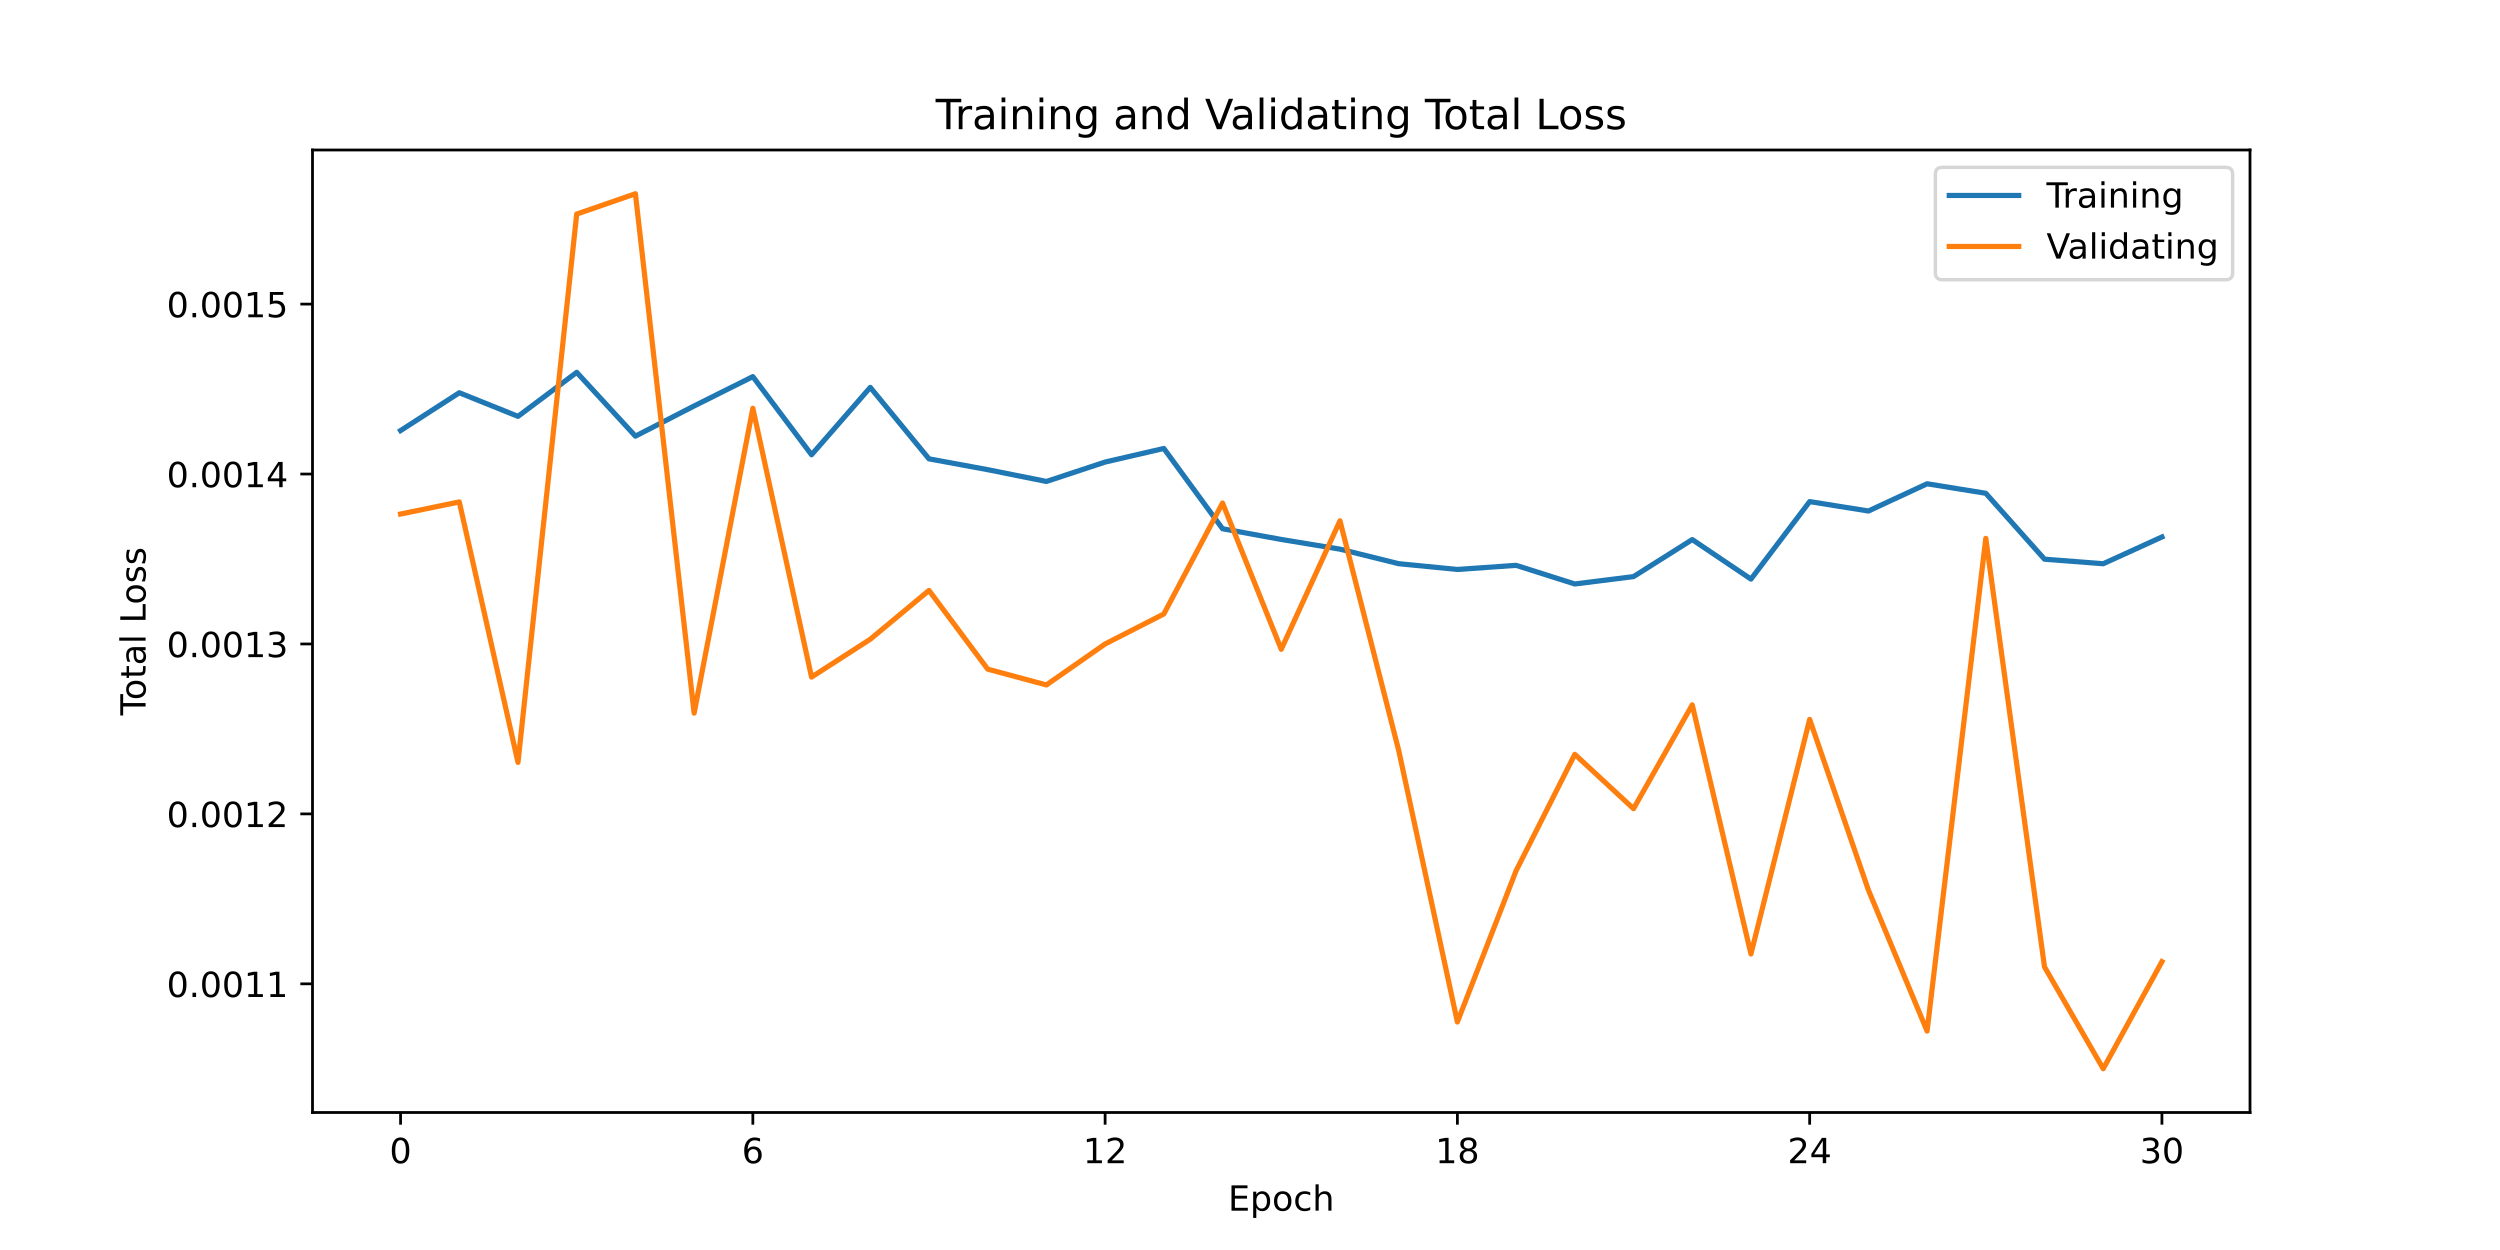
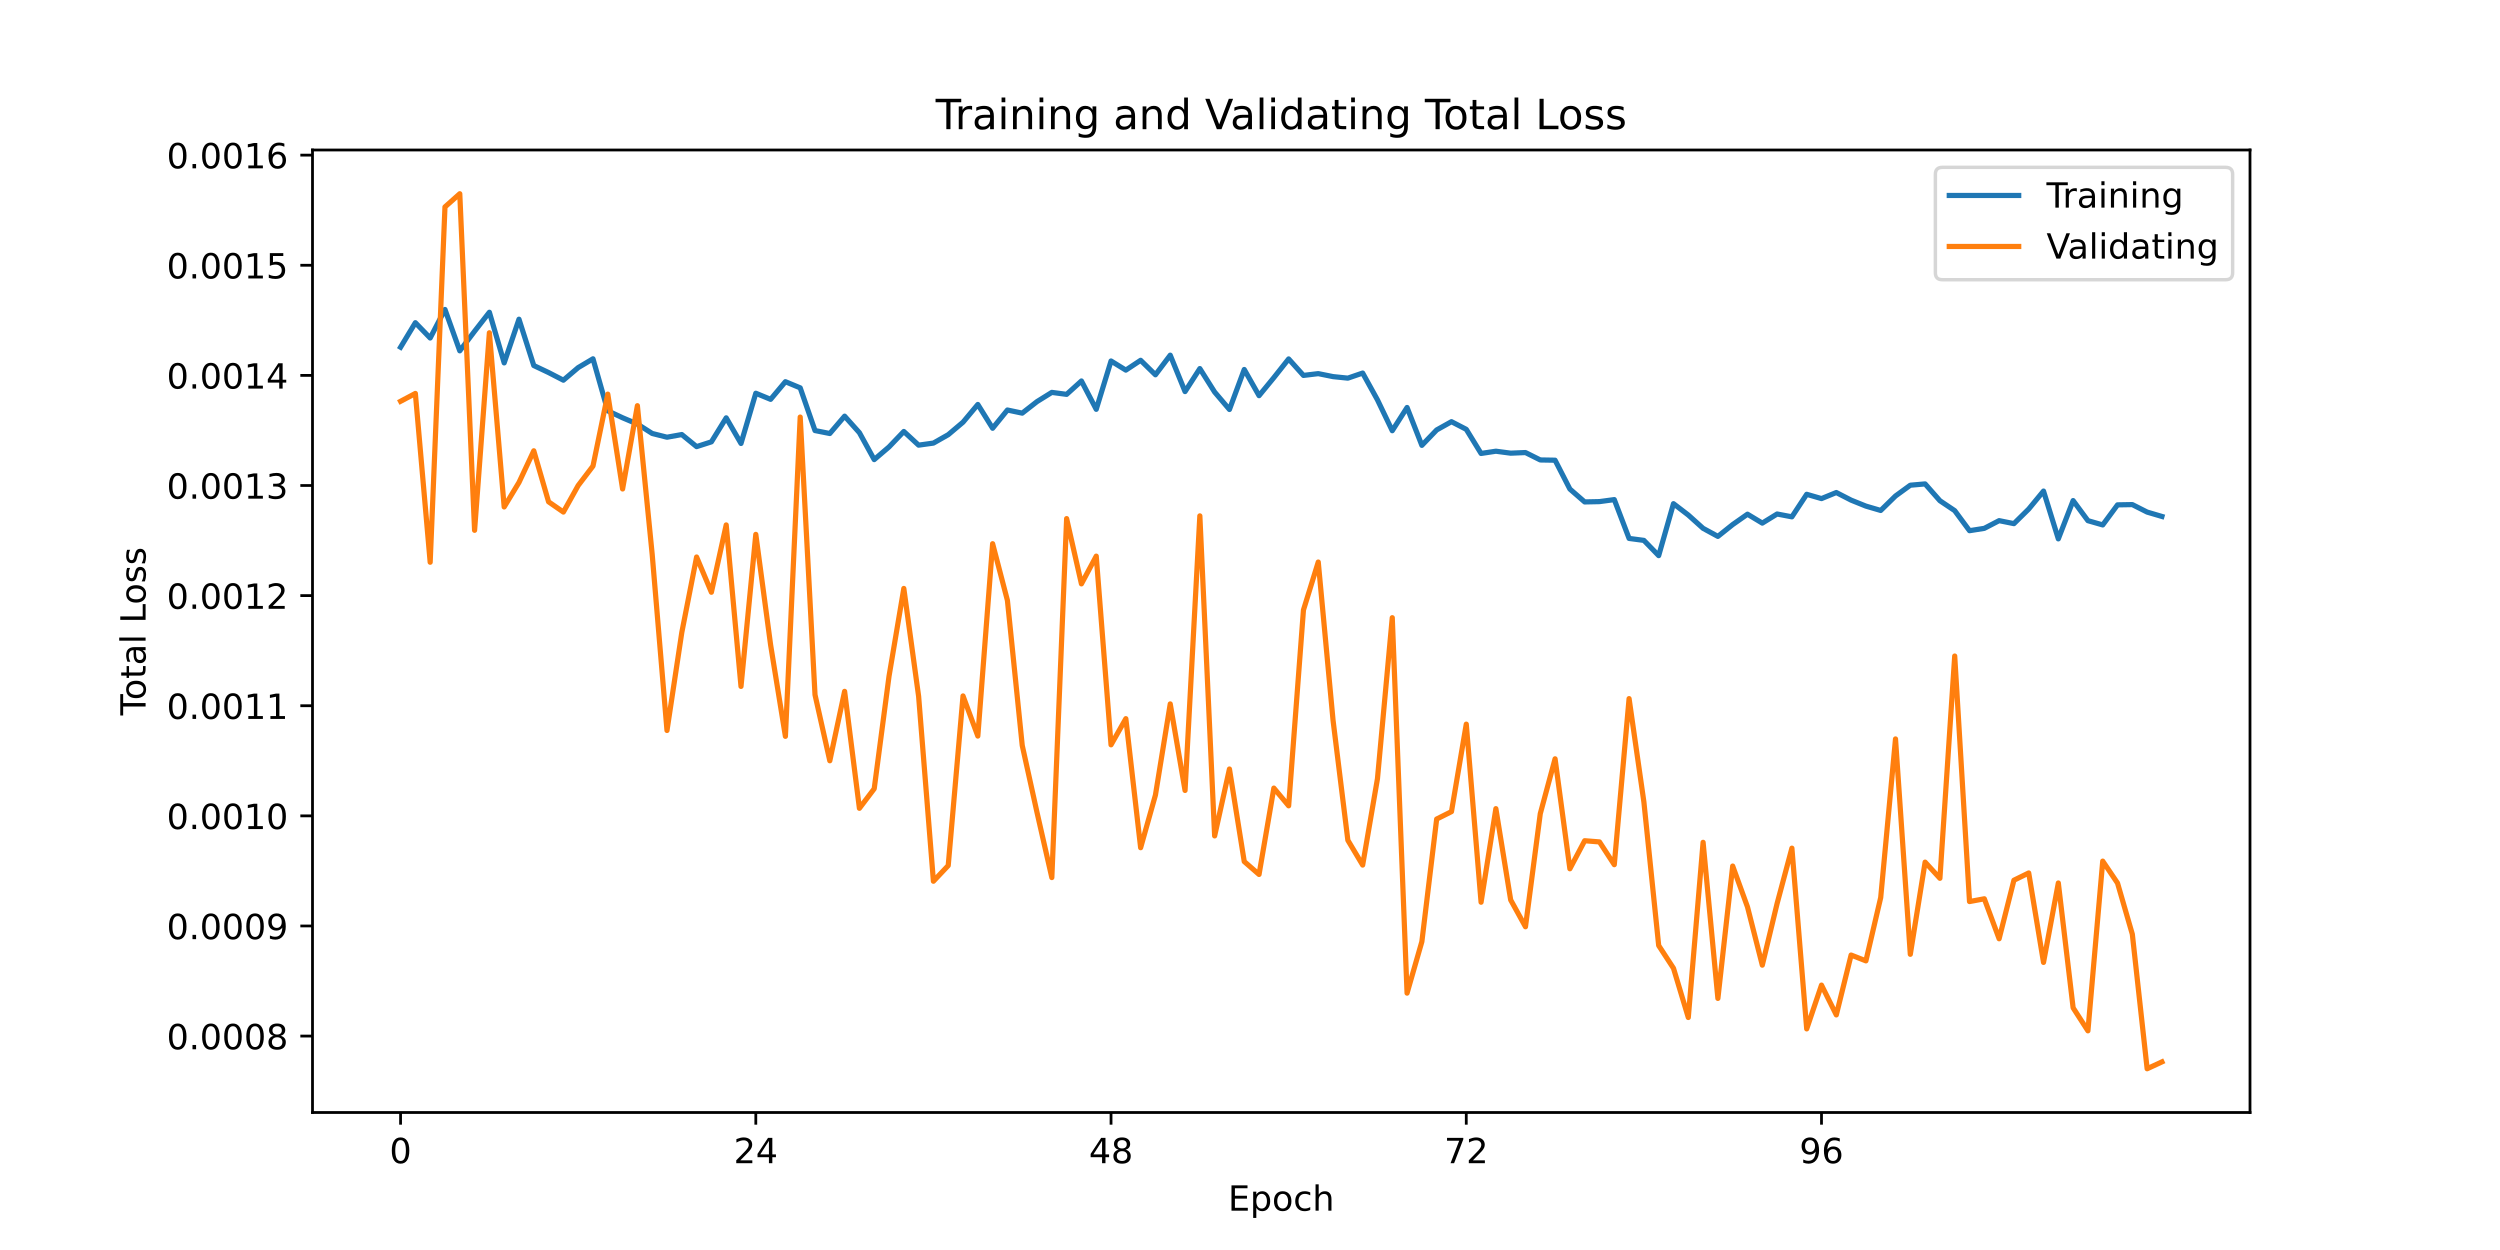
<svg xmlns="http://www.w3.org/2000/svg" xmlns:xlink="http://www.w3.org/1999/xlink" width="720pt" height="360pt" viewBox="0 0 720 360" version="1.1">
  <defs>
    <style type="text/css">*{stroke-linejoin: round; stroke-linecap: butt}</style>
  </defs>
  <g id="figure_1">
    <g id="patch_1">
      <path d="M 0 360  L 720 360  L 720 0  L 0 0  z " style="fill: #ffffff" />
    </g>
    <g id="axes_1">
      <g id="patch_2">
        <path d="M 90 320.4  L 648 320.4  L 648 43.2  L 90 43.2  z " style="fill: #ffffff" />
      </g>
      <g id="matplotlib.axis_1">
        <g id="xtick_1">
          <g id="line2d_1">
            <defs>
-               <path id="m35ed48cfdd" d="M 0 0  L 0 3.5  " style="stroke: #000000; stroke-width: 0.8" />
+               <path id="m98c2dbb815" d="M 0 0  L 0 3.5  " style="stroke: #000000; stroke-width: 0.8" />
            </defs>
            <g>
-               <use xlink:href="#m35ed48cfdd" x="115.364" y="320.4" style="stroke: #000000; stroke-width: 0.8" />
+               <use xlink:href="#m98c2dbb815" x="115.364" y="320.4" style="stroke: #000000; stroke-width: 0.8" />
            </g>
          </g>
          <g id="text_1">
            <g transform="translate(112.1824 334.9984) scale(0.1 -0.1)">
              <defs>
                <path id="DejaVuSans-30" d="M 2034 4250  Q 1547 4250 1301 3770  Q 1056 3291 1056 2328  Q 1056 1369 1301 889  Q 1547 409 2034 409  Q 2525 409 2770 889  Q 3016 1369 3016 2328  Q 3016 3291 2770 3770  Q 2525 4250 2034 4250  z M 2034 4750  Q 2819 4750 3233 4129  Q 3647 3509 3647 2328  Q 3647 1150 3233 529  Q 2819 -91 2034 -91  Q 1250 -91 836 529  Q 422 1150 422 2328  Q 422 3509 836 4129  Q 1250 4750 2034 4750  z " transform="scale(0.015625)" />
              </defs>
              <use xlink:href="#DejaVuSans-30" />
            </g>
          </g>
        </g>
        <g id="xtick_2">
          <g id="line2d_2">
            <g>
-               <use xlink:href="#m35ed48cfdd" x="216.818" y="320.4" style="stroke: #000000; stroke-width: 0.8" />
+               <use xlink:href="#m98c2dbb815" x="217.671" y="320.4" style="stroke: #000000; stroke-width: 0.8" />
            </g>
          </g>
          <g id="text_2">
-             <g transform="translate(213.6369 334.9984) scale(0.1 -0.1)">
-               <defs>
-                 <path id="DejaVuSans-36" d="M 2113 2584  Q 1688 2584 1439 2293  Q 1191 2003 1191 1497  Q 1191 994 1439 701  Q 1688 409 2113 409  Q 2538 409 2786 701  Q 3034 994 3034 1497  Q 3034 2003 2786 2293  Q 2538 2584 2113 2584  z M 3366 4563  L 3366 3988  Q 3128 4100 2886 4159  Q 2644 4219 2406 4219  Q 1781 4219 1451 3797  Q 1122 3375 1075 2522  Q 1259 2794 1537 2939  Q 1816 3084 2150 3084  Q 2853 3084 3261 2657  Q 3669 2231 3669 1497  Q 3669 778 3244 343  Q 2819 -91 2113 -91  Q 1303 -91 875 529  Q 447 1150 447 2328  Q 447 3434 972 4092  Q 1497 4750 2381 4750  Q 2619 4750 2861 4703  Q 3103 4656 3366 4563  z " transform="scale(0.015625)" />
-               </defs>
-               <use xlink:href="#DejaVuSans-36" />
+             <g transform="translate(211.3082 334.9984) scale(0.1 -0.1)">
+               <defs>
+                 <path id="DejaVuSans-32" d="M 1228 531  L 3431 531  L 3431 0  L 469 0  L 469 531  Q 828 903 1448 1529  Q 2069 2156 2228 2338  Q 2531 2678 2651 2914  Q 2772 3150 2772 3378  Q 2772 3750 2511 3984  Q 2250 4219 1831 4219  Q 1534 4219 1204 4116  Q 875 4013 500 3803  L 500 4441  Q 881 4594 1212 4672  Q 1544 4750 1819 4750  Q 2544 4750 2975 4387  Q 3406 4025 3406 3419  Q 3406 3131 3298 2873  Q 3191 2616 2906 2266  Q 2828 2175 2409 1742  Q 1991 1309 1228 531  z " transform="scale(0.015625)" />
+                 <path id="DejaVuSans-34" d="M 2419 4116  L 825 1625  L 2419 1625  L 2419 4116  z M 2253 4666  L 3047 4666  L 3047 1625  L 3713 1625  L 3713 1100  L 3047 1100  L 3047 0  L 2419 0  L 2419 1100  L 313 1100  L 313 1709  L 2253 4666  z " transform="scale(0.015625)" />
+               </defs>
+               <use xlink:href="#DejaVuSans-32" />
+               <use xlink:href="#DejaVuSans-34" transform="translate(63.62305 0)" />
            </g>
          </g>
        </g>
        <g id="xtick_3">
          <g id="line2d_3">
            <g>
-               <use xlink:href="#m35ed48cfdd" x="318.273" y="320.4" style="stroke: #000000; stroke-width: 0.8" />
+               <use xlink:href="#m98c2dbb815" x="319.978" y="320.4" style="stroke: #000000; stroke-width: 0.8" />
            </g>
          </g>
          <g id="text_3">
-             <g transform="translate(311.9102 334.9984) scale(0.1 -0.1)">
-               <defs>
-                 <path id="DejaVuSans-31" d="M 794 531  L 1825 531  L 1825 4091  L 703 3866  L 703 4441  L 1819 4666  L 2450 4666  L 2450 531  L 3481 531  L 3481 0  L 794 0  L 794 531  z " transform="scale(0.015625)" />
-                 <path id="DejaVuSans-32" d="M 1228 531  L 3431 531  L 3431 0  L 469 0  L 469 531  Q 828 903 1448 1529  Q 2069 2156 2228 2338  Q 2531 2678 2651 2914  Q 2772 3150 2772 3378  Q 2772 3750 2511 3984  Q 2250 4219 1831 4219  Q 1534 4219 1204 4116  Q 875 4013 500 3803  L 500 4441  Q 881 4594 1212 4672  Q 1544 4750 1819 4750  Q 2544 4750 2975 4387  Q 3406 4025 3406 3419  Q 3406 3131 3298 2873  Q 3191 2616 2906 2266  Q 2828 2175 2409 1742  Q 1991 1309 1228 531  z " transform="scale(0.015625)" />
-               </defs>
-               <use xlink:href="#DejaVuSans-31" />
-               <use xlink:href="#DejaVuSans-32" transform="translate(63.62305 0)" />
+             <g transform="translate(313.6153 334.9984) scale(0.1 -0.1)">
+               <defs>
+                 <path id="DejaVuSans-38" d="M 2034 2216  Q 1584 2216 1326 1975  Q 1069 1734 1069 1313  Q 1069 891 1326 650  Q 1584 409 2034 409  Q 2484 409 2743 651  Q 3003 894 3003 1313  Q 3003 1734 2745 1975  Q 2488 2216 2034 2216  z M 1403 2484  Q 997 2584 770 2862  Q 544 3141 544 3541  Q 544 4100 942 4425  Q 1341 4750 2034 4750  Q 2731 4750 3128 4425  Q 3525 4100 3525 3541  Q 3525 3141 3298 2862  Q 3072 2584 2669 2484  Q 3125 2378 3379 2068  Q 3634 1759 3634 1313  Q 3634 634 3220 271  Q 2806 -91 2034 -91  Q 1263 -91 848 271  Q 434 634 434 1313  Q 434 1759 690 2068  Q 947 2378 1403 2484  z M 1172 3481  Q 1172 3119 1398 2916  Q 1625 2713 2034 2713  Q 2441 2713 2670 2916  Q 2900 3119 2900 3481  Q 2900 3844 2670 4047  Q 2441 4250 2034 4250  Q 1625 4250 1398 4047  Q 1172 3844 1172 3481  z " transform="scale(0.015625)" />
+               </defs>
+               <use xlink:href="#DejaVuSans-34" />
+               <use xlink:href="#DejaVuSans-38" transform="translate(63.62305 0)" />
            </g>
          </g>
        </g>
        <g id="xtick_4">
          <g id="line2d_4">
            <g>
-               <use xlink:href="#m35ed48cfdd" x="419.727" y="320.4" style="stroke: #000000; stroke-width: 0.8" />
+               <use xlink:href="#m98c2dbb815" x="422.285" y="320.4" style="stroke: #000000; stroke-width: 0.8" />
            </g>
          </g>
          <g id="text_4">
-             <g transform="translate(413.3648 334.9984) scale(0.1 -0.1)">
-               <defs>
-                 <path id="DejaVuSans-38" d="M 2034 2216  Q 1584 2216 1326 1975  Q 1069 1734 1069 1313  Q 1069 891 1326 650  Q 1584 409 2034 409  Q 2484 409 2743 651  Q 3003 894 3003 1313  Q 3003 1734 2745 1975  Q 2488 2216 2034 2216  z M 1403 2484  Q 997 2584 770 2862  Q 544 3141 544 3541  Q 544 4100 942 4425  Q 1341 4750 2034 4750  Q 2731 4750 3128 4425  Q 3525 4100 3525 3541  Q 3525 3141 3298 2862  Q 3072 2584 2669 2484  Q 3125 2378 3379 2068  Q 3634 1759 3634 1313  Q 3634 634 3220 271  Q 2806 -91 2034 -91  Q 1263 -91 848 271  Q 434 634 434 1313  Q 434 1759 690 2068  Q 947 2378 1403 2484  z M 1172 3481  Q 1172 3119 1398 2916  Q 1625 2713 2034 2713  Q 2441 2713 2670 2916  Q 2900 3119 2900 3481  Q 2900 3844 2670 4047  Q 2441 4250 2034 4250  Q 1625 4250 1398 4047  Q 1172 3844 1172 3481  z " transform="scale(0.015625)" />
-               </defs>
-               <use xlink:href="#DejaVuSans-31" />
-               <use xlink:href="#DejaVuSans-38" transform="translate(63.62305 0)" />
+             <g transform="translate(415.9225 334.9984) scale(0.1 -0.1)">
+               <defs>
+                 <path id="DejaVuSans-37" d="M 525 4666  L 3525 4666  L 3525 4397  L 1831 0  L 1172 0  L 2766 4134  L 525 4134  L 525 4666  z " transform="scale(0.015625)" />
+               </defs>
+               <use xlink:href="#DejaVuSans-37" />
+               <use xlink:href="#DejaVuSans-32" transform="translate(63.62305 0)" />
            </g>
          </g>
        </g>
        <g id="xtick_5">
          <g id="line2d_5">
            <g>
-               <use xlink:href="#m35ed48cfdd" x="521.182" y="320.4" style="stroke: #000000; stroke-width: 0.8" />
+               <use xlink:href="#m98c2dbb815" x="524.592" y="320.4" style="stroke: #000000; stroke-width: 0.8" />
            </g>
          </g>
          <g id="text_5">
-             <g transform="translate(514.8193 334.9984) scale(0.1 -0.1)">
-               <defs>
-                 <path id="DejaVuSans-34" d="M 2419 4116  L 825 1625  L 2419 1625  L 2419 4116  z M 2253 4666  L 3047 4666  L 3047 1625  L 3713 1625  L 3713 1100  L 3047 1100  L 3047 0  L 2419 0  L 2419 1100  L 313 1100  L 313 1709  L 2253 4666  z " transform="scale(0.015625)" />
-               </defs>
-               <use xlink:href="#DejaVuSans-32" />
-               <use xlink:href="#DejaVuSans-34" transform="translate(63.62305 0)" />
-             </g>
-           </g>
-         </g>
-         <g id="xtick_6">
-           <g id="line2d_6">
-             <g>
-               <use xlink:href="#m35ed48cfdd" x="622.636" y="320.4" style="stroke: #000000; stroke-width: 0.8" />
-             </g>
-           </g>
-           <g id="text_6">
-             <g transform="translate(616.2739 334.9984) scale(0.1 -0.1)">
-               <defs>
-                 <path id="DejaVuSans-33" d="M 2597 2516  Q 3050 2419 3304 2112  Q 3559 1806 3559 1356  Q 3559 666 3084 287  Q 2609 -91 1734 -91  Q 1441 -91 1130 -33  Q 819 25 488 141  L 488 750  Q 750 597 1062 519  Q 1375 441 1716 441  Q 2309 441 2620 675  Q 2931 909 2931 1356  Q 2931 1769 2642 2001  Q 2353 2234 1838 2234  L 1294 2234  L 1294 2753  L 1863 2753  Q 2328 2753 2575 2939  Q 2822 3125 2822 3475  Q 2822 3834 2567 4026  Q 2313 4219 1838 4219  Q 1578 4219 1281 4162  Q 984 4106 628 3988  L 628 4550  Q 988 4650 1302 4700  Q 1616 4750 1894 4750  Q 2613 4750 3031 4423  Q 3450 4097 3450 3541  Q 3450 3153 3228 2886  Q 3006 2619 2597 2516  z " transform="scale(0.015625)" />
-               </defs>
-               <use xlink:href="#DejaVuSans-33" />
-               <use xlink:href="#DejaVuSans-30" transform="translate(63.62305 0)" />
-             </g>
-           </g>
-         </g>
-         <g id="text_7">
+             <g transform="translate(518.2296 334.9984) scale(0.1 -0.1)">
+               <defs>
+                 <path id="DejaVuSans-39" d="M 703 97  L 703 672  Q 941 559 1184 500  Q 1428 441 1663 441  Q 2288 441 2617 861  Q 2947 1281 2994 2138  Q 2813 1869 2534 1725  Q 2256 1581 1919 1581  Q 1219 1581 811 2004  Q 403 2428 403 3163  Q 403 3881 828 4315  Q 1253 4750 1959 4750  Q 2769 4750 3195 4129  Q 3622 3509 3622 2328  Q 3622 1225 3098 567  Q 2575 -91 1691 -91  Q 1453 -91 1209 -44  Q 966 3 703 97  z M 1959 2075  Q 2384 2075 2632 2365  Q 2881 2656 2881 3163  Q 2881 3666 2632 3958  Q 2384 4250 1959 4250  Q 1534 4250 1286 3958  Q 1038 3666 1038 3163  Q 1038 2656 1286 2365  Q 1534 2075 1959 2075  z " transform="scale(0.015625)" />
+                 <path id="DejaVuSans-36" d="M 2113 2584  Q 1688 2584 1439 2293  Q 1191 2003 1191 1497  Q 1191 994 1439 701  Q 1688 409 2113 409  Q 2538 409 2786 701  Q 3034 994 3034 1497  Q 3034 2003 2786 2293  Q 2538 2584 2113 2584  z M 3366 4563  L 3366 3988  Q 3128 4100 2886 4159  Q 2644 4219 2406 4219  Q 1781 4219 1451 3797  Q 1122 3375 1075 2522  Q 1259 2794 1537 2939  Q 1816 3084 2150 3084  Q 2853 3084 3261 2657  Q 3669 2231 3669 1497  Q 3669 778 3244 343  Q 2819 -91 2113 -91  Q 1303 -91 875 529  Q 447 1150 447 2328  Q 447 3434 972 4092  Q 1497 4750 2381 4750  Q 2619 4750 2861 4703  Q 3103 4656 3366 4563  z " transform="scale(0.015625)" />
+               </defs>
+               <use xlink:href="#DejaVuSans-39" />
+               <use xlink:href="#DejaVuSans-36" transform="translate(63.62305 0)" />
+             </g>
+           </g>
+         </g>
+         <g id="text_6">
          <g transform="translate(353.6891 348.6766) scale(0.1 -0.1)">
            <defs>
              <path id="DejaVuSans-45" d="M 628 4666  L 3578 4666  L 3578 4134  L 1259 4134  L 1259 2753  L 3481 2753  L 3481 2222  L 1259 2222  L 1259 531  L 3634 531  L 3634 0  L 628 0  L 628 4666  z " transform="scale(0.015625)" />
              <path id="DejaVuSans-70" d="M 1159 525  L 1159 -1331  L 581 -1331  L 581 3500  L 1159 3500  L 1159 2969  Q 1341 3281 1617 3432  Q 1894 3584 2278 3584  Q 2916 3584 3314 3078  Q 3713 2572 3713 1747  Q 3713 922 3314 415  Q 2916 -91 2278 -91  Q 1894 -91 1617 61  Q 1341 213 1159 525  z M 3116 1747  Q 3116 2381 2855 2742  Q 2594 3103 2138 3103  Q 1681 3103 1420 2742  Q 1159 2381 1159 1747  Q 1159 1113 1420 752  Q 1681 391 2138 391  Q 2594 391 2855 752  Q 3116 1113 3116 1747  z " transform="scale(0.015625)" />
              <path id="DejaVuSans-6f" d="M 1959 3097  Q 1497 3097 1228 2736  Q 959 2375 959 1747  Q 959 1119 1226 758  Q 1494 397 1959 397  Q 2419 397 2687 759  Q 2956 1122 2956 1747  Q 2956 2369 2687 2733  Q 2419 3097 1959 3097  z M 1959 3584  Q 2709 3584 3137 3096  Q 3566 2609 3566 1747  Q 3566 888 3137 398  Q 2709 -91 1959 -91  Q 1206 -91 779 398  Q 353 888 353 1747  Q 353 2609 779 3096  Q 1206 3584 1959 3584  z " transform="scale(0.015625)" />
              <path id="DejaVuSans-63" d="M 3122 3366  L 3122 2828  Q 2878 2963 2633 3030  Q 2388 3097 2138 3097  Q 1578 3097 1268 2742  Q 959 2388 959 1747  Q 959 1106 1268 751  Q 1578 397 2138 397  Q 2388 397 2633 464  Q 2878 531 3122 666  L 3122 134  Q 2881 22 2623 -34  Q 2366 -91 2075 -91  Q 1284 -91 818 406  Q 353 903 353 1747  Q 353 2603 823 3093  Q 1294 3584 2113 3584  Q 2378 3584 2631 3529  Q 2884 3475 3122 3366  z " transform="scale(0.015625)" />
              <path id="DejaVuSans-68" d="M 3513 2113  L 3513 0  L 2938 0  L 2938 2094  Q 2938 2591 2744 2837  Q 2550 3084 2163 3084  Q 1697 3084 1428 2787  Q 1159 2491 1159 1978  L 1159 0  L 581 0  L 581 4863  L 1159 4863  L 1159 2956  Q 1366 3272 1645 3428  Q 1925 3584 2291 3584  Q 2894 3584 3203 3211  Q 3513 2838 3513 2113  z " transform="scale(0.015625)" />
            </defs>
            <use xlink:href="#DejaVuSans-45" />
            <use xlink:href="#DejaVuSans-70" transform="translate(63.18359 0)" />
            <use xlink:href="#DejaVuSans-6f" transform="translate(126.6602 0)" />
            <use xlink:href="#DejaVuSans-63" transform="translate(187.8418 0)" />
            <use xlink:href="#DejaVuSans-68" transform="translate(242.8223 0)" />
          </g>
        </g>
      </g>
      <g id="matplotlib.axis_2">
        <g id="ytick_1">
+           <g id="line2d_6">
+             <defs>
+               <path id="m888902d6d2" d="M 0 0  L -3.5 0  " style="stroke: #000000; stroke-width: 0.8" />
+             </defs>
+             <g>
+               <use xlink:href="#m888902d6d2" x="90" y="298.393" style="stroke: #000000; stroke-width: 0.8" />
+             </g>
+           </g>
+           <g id="text_7">
+             <g transform="translate(48.00937 302.1918) scale(0.1 -0.1)">
+               <defs>
+                 <path id="DejaVuSans-2e" d="M 684 794  L 1344 794  L 1344 0  L 684 0  L 684 794  z " transform="scale(0.015625)" />
+               </defs>
+               <use xlink:href="#DejaVuSans-30" />
+               <use xlink:href="#DejaVuSans-2e" transform="translate(63.62305 0)" />
+               <use xlink:href="#DejaVuSans-30" transform="translate(95.41016 0)" />
+               <use xlink:href="#DejaVuSans-30" transform="translate(159.0332 0)" />
+               <use xlink:href="#DejaVuSans-30" transform="translate(222.6562 0)" />
+               <use xlink:href="#DejaVuSans-38" transform="translate(286.2793 0)" />
+             </g>
+           </g>
+         </g>
+         <g id="ytick_2">
          <g id="line2d_7">
-             <defs>
-               <path id="mc5a2401504" d="M 0 0  L -3.5 0  " style="stroke: #000000; stroke-width: 0.8" />
-             </defs>
-             <g>
-               <use xlink:href="#mc5a2401504" x="90" y="283.344" style="stroke: #000000; stroke-width: 0.8" />
+             <g>
+               <use xlink:href="#m888902d6d2" x="90" y="266.679" style="stroke: #000000; stroke-width: 0.8" />
            </g>
          </g>
          <g id="text_8">
-             <g transform="translate(48.00937 287.1433) scale(0.1 -0.1)">
-               <defs>
-                 <path id="DejaVuSans-2e" d="M 684 794  L 1344 794  L 1344 0  L 684 0  L 684 794  z " transform="scale(0.015625)" />
-               </defs>
+             <g transform="translate(48.00937 270.4779) scale(0.1 -0.1)">
+               <use xlink:href="#DejaVuSans-30" />
+               <use xlink:href="#DejaVuSans-2e" transform="translate(63.62305 0)" />
+               <use xlink:href="#DejaVuSans-30" transform="translate(95.41016 0)" />
+               <use xlink:href="#DejaVuSans-30" transform="translate(159.0332 0)" />
+               <use xlink:href="#DejaVuSans-30" transform="translate(222.6562 0)" />
+               <use xlink:href="#DejaVuSans-39" transform="translate(286.2793 0)" />
+             </g>
+           </g>
+         </g>
+         <g id="ytick_3">
+           <g id="line2d_8">
+             <g>
+               <use xlink:href="#m888902d6d2" x="90" y="234.965" style="stroke: #000000; stroke-width: 0.8" />
+             </g>
+           </g>
+           <g id="text_9">
+             <g transform="translate(48.00937 238.764) scale(0.1 -0.1)">
+               <defs>
+                 <path id="DejaVuSans-31" d="M 794 531  L 1825 531  L 1825 4091  L 703 3866  L 703 4441  L 1819 4666  L 2450 4666  L 2450 531  L 3481 531  L 3481 0  L 794 0  L 794 531  z " transform="scale(0.015625)" />
+               </defs>
+               <use xlink:href="#DejaVuSans-30" />
+               <use xlink:href="#DejaVuSans-2e" transform="translate(63.62305 0)" />
+               <use xlink:href="#DejaVuSans-30" transform="translate(95.41016 0)" />
+               <use xlink:href="#DejaVuSans-30" transform="translate(159.0332 0)" />
+               <use xlink:href="#DejaVuSans-31" transform="translate(222.6562 0)" />
+               <use xlink:href="#DejaVuSans-30" transform="translate(286.2793 0)" />
+             </g>
+           </g>
+         </g>
+         <g id="ytick_4">
+           <g id="line2d_9">
+             <g>
+               <use xlink:href="#m888902d6d2" x="90" y="203.251" style="stroke: #000000; stroke-width: 0.8" />
+             </g>
+           </g>
+           <g id="text_10">
+             <g transform="translate(48.00937 207.05) scale(0.1 -0.1)">
              <use xlink:href="#DejaVuSans-30" />
              <use xlink:href="#DejaVuSans-2e" transform="translate(63.62305 0)" />
              <use xlink:href="#DejaVuSans-30" transform="translate(95.41016 0)" />
              <use xlink:href="#DejaVuSans-30" transform="translate(159.0332 0)" />
              <use xlink:href="#DejaVuSans-31" transform="translate(222.6562 0)" />
              <use xlink:href="#DejaVuSans-31" transform="translate(286.2793 0)" />
            </g>
          </g>
        </g>
-         <g id="ytick_2">
-           <g id="line2d_8">
-             <g>
-               <use xlink:href="#mc5a2401504" x="90" y="234.404" style="stroke: #000000; stroke-width: 0.8" />
-             </g>
-           </g>
-           <g id="text_9">
-             <g transform="translate(48.00937 238.2028) scale(0.1 -0.1)">
+         <g id="ytick_5">
+           <g id="line2d_10">
+             <g>
+               <use xlink:href="#m888902d6d2" x="90" y="171.537" style="stroke: #000000; stroke-width: 0.8" />
+             </g>
+           </g>
+           <g id="text_11">
+             <g transform="translate(48.00937 175.3361) scale(0.1 -0.1)">
              <use xlink:href="#DejaVuSans-30" />
              <use xlink:href="#DejaVuSans-2e" transform="translate(63.62305 0)" />
              <use xlink:href="#DejaVuSans-30" transform="translate(95.41016 0)" />
              <use xlink:href="#DejaVuSans-30" transform="translate(159.0332 0)" />
              <use xlink:href="#DejaVuSans-31" transform="translate(222.6562 0)" />
              <use xlink:href="#DejaVuSans-32" transform="translate(286.2793 0)" />
            </g>
          </g>
        </g>
-         <g id="ytick_3">
-           <g id="line2d_9">
-             <g>
-               <use xlink:href="#mc5a2401504" x="90" y="185.463" style="stroke: #000000; stroke-width: 0.8" />
-             </g>
-           </g>
-           <g id="text_10">
-             <g transform="translate(48.00937 189.2623) scale(0.1 -0.1)">
+         <g id="ytick_6">
+           <g id="line2d_11">
+             <g>
+               <use xlink:href="#m888902d6d2" x="90" y="139.823" style="stroke: #000000; stroke-width: 0.8" />
+             </g>
+           </g>
+           <g id="text_12">
+             <g transform="translate(48.00937 143.6222) scale(0.1 -0.1)">
+               <defs>
+                 <path id="DejaVuSans-33" d="M 2597 2516  Q 3050 2419 3304 2112  Q 3559 1806 3559 1356  Q 3559 666 3084 287  Q 2609 -91 1734 -91  Q 1441 -91 1130 -33  Q 819 25 488 141  L 488 750  Q 750 597 1062 519  Q 1375 441 1716 441  Q 2309 441 2620 675  Q 2931 909 2931 1356  Q 2931 1769 2642 2001  Q 2353 2234 1838 2234  L 1294 2234  L 1294 2753  L 1863 2753  Q 2328 2753 2575 2939  Q 2822 3125 2822 3475  Q 2822 3834 2567 4026  Q 2313 4219 1838 4219  Q 1578 4219 1281 4162  Q 984 4106 628 3988  L 628 4550  Q 988 4650 1302 4700  Q 1616 4750 1894 4750  Q 2613 4750 3031 4423  Q 3450 4097 3450 3541  Q 3450 3153 3228 2886  Q 3006 2619 2597 2516  z " transform="scale(0.015625)" />
+               </defs>
              <use xlink:href="#DejaVuSans-30" />
              <use xlink:href="#DejaVuSans-2e" transform="translate(63.62305 0)" />
              <use xlink:href="#DejaVuSans-30" transform="translate(95.41016 0)" />
              <use xlink:href="#DejaVuSans-30" transform="translate(159.0332 0)" />
              <use xlink:href="#DejaVuSans-31" transform="translate(222.6562 0)" />
              <use xlink:href="#DejaVuSans-33" transform="translate(286.2793 0)" />
            </g>
          </g>
        </g>
-         <g id="ytick_4">
-           <g id="line2d_10">
-             <g>
-               <use xlink:href="#mc5a2401504" x="90" y="136.523" style="stroke: #000000; stroke-width: 0.8" />
-             </g>
-           </g>
-           <g id="text_11">
-             <g transform="translate(48.00937 140.3219) scale(0.1 -0.1)">
+         <g id="ytick_7">
+           <g id="line2d_12">
+             <g>
+               <use xlink:href="#m888902d6d2" x="90" y="108.109" style="stroke: #000000; stroke-width: 0.8" />
+             </g>
+           </g>
+           <g id="text_13">
+             <g transform="translate(48.00937 111.9083) scale(0.1 -0.1)">
              <use xlink:href="#DejaVuSans-30" />
              <use xlink:href="#DejaVuSans-2e" transform="translate(63.62305 0)" />
              <use xlink:href="#DejaVuSans-30" transform="translate(95.41016 0)" />
              <use xlink:href="#DejaVuSans-30" transform="translate(159.0332 0)" />
              <use xlink:href="#DejaVuSans-31" transform="translate(222.6562 0)" />
              <use xlink:href="#DejaVuSans-34" transform="translate(286.2793 0)" />
            </g>
          </g>
        </g>
-         <g id="ytick_5">
-           <g id="line2d_11">
-             <g>
-               <use xlink:href="#mc5a2401504" x="90" y="87.582" style="stroke: #000000; stroke-width: 0.8" />
-             </g>
-           </g>
-           <g id="text_12">
-             <g transform="translate(48.00937 91.38138) scale(0.1 -0.1)">
+         <g id="ytick_8">
+           <g id="line2d_13">
+             <g>
+               <use xlink:href="#m888902d6d2" x="90" y="76.395" style="stroke: #000000; stroke-width: 0.8" />
+             </g>
+           </g>
+           <g id="text_14">
+             <g transform="translate(48.00937 80.19438) scale(0.1 -0.1)">
              <defs>
                <path id="DejaVuSans-35" d="M 691 4666  L 3169 4666  L 3169 4134  L 1269 4134  L 1269 2991  Q 1406 3038 1543 3061  Q 1681 3084 1819 3084  Q 2600 3084 3056 2656  Q 3513 2228 3513 1497  Q 3513 744 3044 326  Q 2575 -91 1722 -91  Q 1428 -91 1123 -41  Q 819 9 494 109  L 494 744  Q 775 591 1075 516  Q 1375 441 1709 441  Q 2250 441 2565 725  Q 2881 1009 2881 1497  Q 2881 1984 2565 2268  Q 2250 2553 1709 2553  Q 1456 2553 1204 2497  Q 953 2441 691 2322  L 691 4666  z " transform="scale(0.015625)" />
              </defs>
              <use xlink:href="#DejaVuSans-30" />
              <use xlink:href="#DejaVuSans-2e" transform="translate(63.62305 0)" />
              <use xlink:href="#DejaVuSans-30" transform="translate(95.41016 0)" />
              <use xlink:href="#DejaVuSans-30" transform="translate(159.0332 0)" />
              <use xlink:href="#DejaVuSans-31" transform="translate(222.6562 0)" />
              <use xlink:href="#DejaVuSans-35" transform="translate(286.2793 0)" />
            </g>
          </g>
        </g>
-         <g id="text_13">
+         <g id="ytick_9">
+           <g id="line2d_14">
+             <g>
+               <use xlink:href="#m888902d6d2" x="90" y="44.681" style="stroke: #000000; stroke-width: 0.8" />
+             </g>
+           </g>
+           <g id="text_15">
+             <g transform="translate(48.00937 48.48046) scale(0.1 -0.1)">
+               <use xlink:href="#DejaVuSans-30" />
+               <use xlink:href="#DejaVuSans-2e" transform="translate(63.62305 0)" />
+               <use xlink:href="#DejaVuSans-30" transform="translate(95.41016 0)" />
+               <use xlink:href="#DejaVuSans-30" transform="translate(159.0332 0)" />
+               <use xlink:href="#DejaVuSans-31" transform="translate(222.6562 0)" />
+               <use xlink:href="#DejaVuSans-36" transform="translate(286.2793 0)" />
+             </g>
+           </g>
+         </g>
+         <g id="text_16">
          <g transform="translate(41.92969 206.0328) rotate(-90) scale(0.1 -0.1)">
            <defs>
              <path id="DejaVuSans-54" d="M -19 4666  L 3928 4666  L 3928 4134  L 2272 4134  L 2272 0  L 1638 0  L 1638 4134  L -19 4134  L -19 4666  z " transform="scale(0.015625)" />
              <path id="DejaVuSans-74" d="M 1172 4494  L 1172 3500  L 2356 3500  L 2356 3053  L 1172 3053  L 1172 1153  Q 1172 725 1289 603  Q 1406 481 1766 481  L 2356 481  L 2356 0  L 1766 0  Q 1100 0 847 248  Q 594 497 594 1153  L 594 3053  L 172 3053  L 172 3500  L 594 3500  L 594 4494  L 1172 4494  z " transform="scale(0.015625)" />
              <path id="DejaVuSans-61" d="M 2194 1759  Q 1497 1759 1228 1600  Q 959 1441 959 1056  Q 959 750 1161 570  Q 1363 391 1709 391  Q 2188 391 2477 730  Q 2766 1069 2766 1631  L 2766 1759  L 2194 1759  z M 3341 1997  L 3341 0  L 2766 0  L 2766 531  Q 2569 213 2275 61  Q 1981 -91 1556 -91  Q 1019 -91 701 211  Q 384 513 384 1019  Q 384 1609 779 1909  Q 1175 2209 1959 2209  L 2766 2209  L 2766 2266  Q 2766 2663 2505 2880  Q 2244 3097 1772 3097  Q 1472 3097 1187 3025  Q 903 2953 641 2809  L 641 3341  Q 956 3463 1253 3523  Q 1550 3584 1831 3584  Q 2591 3584 2966 3190  Q 3341 2797 3341 1997  z " transform="scale(0.015625)" />
              <path id="DejaVuSans-6c" d="M 603 4863  L 1178 4863  L 1178 0  L 603 0  L 603 4863  z " transform="scale(0.015625)" />
              <path id="DejaVuSans-20" transform="scale(0.015625)" />
              <path id="DejaVuSans-4c" d="M 628 4666  L 1259 4666  L 1259 531  L 3531 531  L 3531 0  L 628 0  L 628 4666  z " transform="scale(0.015625)" />
              <path id="DejaVuSans-73" d="M 2834 3397  L 2834 2853  Q 2591 2978 2328 3040  Q 2066 3103 1784 3103  Q 1356 3103 1142 2972  Q 928 2841 928 2578  Q 928 2378 1081 2264  Q 1234 2150 1697 2047  L 1894 2003  Q 2506 1872 2764 1633  Q 3022 1394 3022 966  Q 3022 478 2636 193  Q 2250 -91 1575 -91  Q 1294 -91 989 -36  Q 684 19 347 128  L 347 722  Q 666 556 975 473  Q 1284 391 1588 391  Q 1994 391 2212 530  Q 2431 669 2431 922  Q 2431 1156 2273 1281  Q 2116 1406 1581 1522  L 1381 1569  Q 847 1681 609 1914  Q 372 2147 372 2553  Q 372 3047 722 3315  Q 1072 3584 1716 3584  Q 2034 3584 2315 3537  Q 2597 3491 2834 3397  z " transform="scale(0.015625)" />
            </defs>
            <use xlink:href="#DejaVuSans-54" />
            <use xlink:href="#DejaVuSans-6f" transform="translate(44.08398 0)" />
            <use xlink:href="#DejaVuSans-74" transform="translate(105.2656 0)" />
            <use xlink:href="#DejaVuSans-61" transform="translate(144.4746 0)" />
            <use xlink:href="#DejaVuSans-6c" transform="translate(205.7539 0)" />
            <use xlink:href="#DejaVuSans-20" transform="translate(233.5371 0)" />
            <use xlink:href="#DejaVuSans-4c" transform="translate(265.3242 0)" />
            <use xlink:href="#DejaVuSans-6f" transform="translate(319.2871 0)" />
            <use xlink:href="#DejaVuSans-73" transform="translate(380.4688 0)" />
            <use xlink:href="#DejaVuSans-73" transform="translate(432.5684 0)" />
          </g>
        </g>
      </g>
-       <g id="line2d_12">
-         <path d="M 115.364 124.005  L 132.273 113.111  L 149.182 119.911  L 166.091 107.237  L 183 125.613  L 199.909 116.915  L 216.818 108.471  L 233.727 130.97  L 250.636 111.566  L 267.545 132.148  L 284.455 135.265  L 301.364 138.66  L 318.273 133.072  L 335.182 129.159  L 352.091 152.281  L 369 155.363  L 385.909 158.155  L 402.818 162.341  L 419.727 164.005  L 436.636 162.818  L 453.545 168.186  L 470.455 166.065  L 487.364 155.397  L 504.273 166.778  L 521.182 144.462  L 538.091 147.172  L 555 139.329  L 571.909 142.067  L 588.818 161.046  L 605.727 162.356  L 622.636 154.648  " clip-path="url(#pf5da2c83e3)" style="fill: none; stroke: #1f77b4; stroke-width: 1.5; stroke-linecap: square" />
-       </g>
-       <g id="line2d_13">
-         <path d="M 115.364 148.041  L 132.273 144.556  L 149.182 219.564  L 166.091 61.653  L 183 55.8  L 199.909 205.376  L 216.818 117.591  L 233.727 194.994  L 250.636 184.101  L 267.545 170.046  L 284.455 192.712  L 301.364 197.264  L 318.273 185.461  L 335.182 176.823  L 352.091 144.867  L 369 187.003  L 385.909 149.997  L 402.818 216.091  L 419.727 294.331  L 436.636 250.775  L 453.545 217.25  L 470.455 232.904  L 487.364 202.994  L 504.273 274.747  L 521.182 207.197  L 538.091 256.306  L 555 296.94  L 571.909 155.05  L 588.818 278.468  L 605.727 307.8  L 622.636 276.96  " clip-path="url(#pf5da2c83e3)" style="fill: none; stroke: #ff7f0e; stroke-width: 1.5; stroke-linecap: square" />
+       <g id="line2d_15">
+         <path d="M 115.364 99.998  L 119.626 92.938  L 123.889 97.344  L 128.152 89.132  L 132.415 101.039  L 136.678 95.403  L 140.94 89.931  L 145.203 104.511  L 149.466 91.937  L 153.729 105.275  L 157.992 107.294  L 162.254 109.494  L 166.517 105.873  L 170.78 103.337  L 175.043 118.321  L 179.306 120.318  L 183.568 122.127  L 187.831 124.839  L 192.094 125.918  L 196.357 125.149  L 200.62 128.627  L 204.882 127.253  L 209.145 120.34  L 213.408 127.715  L 217.671 113.254  L 221.934 115.01  L 226.196 109.928  L 230.459 111.702  L 234.722 124  L 238.985 124.849  L 243.248 119.855  L 247.51 124.616  L 251.773 132.364  L 256.036 128.72  L 260.299 124.267  L 264.561 128.203  L 268.824 127.61  L 273.087 125.192  L 277.35 121.592  L 281.613 116.488  L 285.875 123.335  L 290.138 118.085  L 294.401 118.985  L 298.664 115.658  L 302.927 113.009  L 307.189 113.575  L 311.452 109.72  L 315.715 117.882  L 319.978 103.967  L 324.241 106.591  L 328.503 103.768  L 332.766 107.937  L 337.029 102.289  L 341.292 112.772  L 345.555 106.152  L 349.817 112.914  L 354.08 117.929  L 358.343 106.416  L 362.606 113.949  L 366.869 108.754  L 371.131 103.373  L 375.394 108.119  L 379.657 107.605  L 383.92 108.466  L 388.183 108.906  L 392.445 107.44  L 396.708 115.158  L 400.971 124.044  L 405.234 117.359  L 409.497 128.26  L 413.759 123.825  L 418.022 121.443  L 422.285 123.649  L 426.548 130.593  L 430.811 129.949  L 435.073 130.513  L 439.336 130.333  L 443.599 132.464  L 447.862 132.54  L 452.125 140.847  L 456.387 144.556  L 460.65 144.464  L 464.913 143.888  L 469.176 155.067  L 473.439 155.631  L 477.701 160.021  L 481.964 145.059  L 486.227 148.329  L 490.49 152.161  L 494.752 154.48  L 499.015 151.076  L 503.278 148.086  L 507.541 150.656  L 511.804 148.032  L 516.066 148.848  L 520.329 142.359  L 524.592 143.593  L 528.855 141.848  L 533.118 144.039  L 537.38 145.759  L 541.643 147.012  L 545.906 142.842  L 550.169 139.741  L 554.432 139.367  L 558.694 144.206  L 562.957 147.068  L 567.22 152.838  L 571.483 152.163  L 575.746 149.946  L 580.008 150.806  L 584.271 146.602  L 588.534 141.43  L 592.797 155.193  L 597.06 144.171  L 601.322 149.954  L 605.585 151.179  L 609.848 145.401  L 614.111 145.322  L 618.374 147.481  L 622.636 148.738  " clip-path="url(#pe7b9bfaca5)" style="fill: none; stroke: #1f77b4; stroke-width: 1.5; stroke-linecap: square" />
+       </g>
+       <g id="line2d_16">
+         <path d="M 115.364 115.573  L 119.626 113.315  L 123.889 161.921  L 128.152 59.593  L 132.415 55.8  L 136.678 152.726  L 140.94 95.841  L 145.203 145.999  L 149.466 138.941  L 153.729 129.832  L 157.992 144.52  L 162.254 147.47  L 166.517 139.822  L 170.78 134.224  L 175.043 113.516  L 179.306 140.821  L 183.568 116.841  L 187.831 159.67  L 192.094 210.371  L 196.357 182.146  L 200.62 160.421  L 204.882 170.565  L 209.145 151.183  L 213.408 197.68  L 217.671 153.906  L 221.934 185.73  L 226.196 212.061  L 230.459 120.115  L 234.722 200.091  L 238.985 219.099  L 243.248 199.114  L 247.51 232.79  L 251.773 227.154  L 256.036 194.77  L 260.299 169.476  L 264.561 200.527  L 268.824 253.793  L 273.087 249.282  L 277.35 200.432  L 281.613 211.984  L 285.875 156.592  L 290.138 172.925  L 294.401 214.679  L 298.664 234.002  L 302.927 252.736  L 307.189 149.362  L 311.452 168.151  L 315.715 160.172  L 319.978 214.504  L 324.241 206.981  L 328.503 244.136  L 332.766 228.974  L 337.029 202.731  L 341.292 227.644  L 345.555 148.575  L 349.817 240.739  L 354.08 221.48  L 358.343 248.124  L 362.606 251.838  L 366.869 226.973  L 371.131 232.073  L 375.394 175.688  L 379.657 161.87  L 383.92 207.468  L 388.183 241.993  L 392.445 249.136  L 396.708 224.265  L 400.971 177.9  L 405.234 286.018  L 409.497 271.194  L 413.759 235.889  L 418.022 233.751  L 422.285 208.56  L 426.548 259.837  L 430.811 232.896  L 435.073 259.178  L 439.336 266.906  L 443.599 234.342  L 447.862 218.544  L 452.125 250.204  L 456.387 242.131  L 460.65 242.471  L 464.913 249.024  L 469.176 201.205  L 473.439 230.965  L 477.701 272.313  L 481.964 278.859  L 486.227 293.035  L 490.49 242.596  L 494.752 287.536  L 499.015 249.426  L 503.278 261.2  L 507.541 277.962  L 511.804 260.218  L 516.066 244.276  L 520.329 296.316  L 524.592 283.71  L 528.855 292.292  L 533.118 275.055  L 537.38 276.725  L 541.643 258.502  L 545.906 212.818  L 550.169 274.836  L 554.432 248.299  L 558.694 252.951  L 562.957 188.942  L 567.22 259.647  L 571.483 258.852  L 575.746 270.362  L 580.008 253.506  L 584.271 251.417  L 588.534 277.171  L 592.797 254.304  L 597.06 290.254  L 601.322 296.874  L 605.585 248.008  L 609.848 254.332  L 614.111 269.047  L 618.374 307.8  L 622.636 305.822  " clip-path="url(#pe7b9bfaca5)" style="fill: none; stroke: #ff7f0e; stroke-width: 1.5; stroke-linecap: square" />
      </g>
      <g id="patch_3">
        <path d="M 90 320.4  L 90 43.2  " style="fill: none; stroke: #000000; stroke-width: 0.8; stroke-linejoin: miter; stroke-linecap: square" />
      </g>
      <g id="patch_4">
        <path d="M 648 320.4  L 648 43.2  " style="fill: none; stroke: #000000; stroke-width: 0.8; stroke-linejoin: miter; stroke-linecap: square" />
      </g>
      <g id="patch_5">
        <path d="M 90 320.4  L 648 320.4  " style="fill: none; stroke: #000000; stroke-width: 0.8; stroke-linejoin: miter; stroke-linecap: square" />
      </g>
      <g id="patch_6">
        <path d="M 90 43.2  L 648 43.2  " style="fill: none; stroke: #000000; stroke-width: 0.8; stroke-linejoin: miter; stroke-linecap: square" />
      </g>
-       <g id="text_14">
+       <g id="text_17">
        <g transform="translate(269.4741 37.2) scale(0.12 -0.12)">
          <defs>
            <path id="DejaVuSans-72" d="M 2631 2963  Q 2534 3019 2420 3045  Q 2306 3072 2169 3072  Q 1681 3072 1420 2755  Q 1159 2438 1159 1844  L 1159 0  L 581 0  L 581 3500  L 1159 3500  L 1159 2956  Q 1341 3275 1631 3429  Q 1922 3584 2338 3584  Q 2397 3584 2469 3576  Q 2541 3569 2628 3553  L 2631 2963  z " transform="scale(0.015625)" />
            <path id="DejaVuSans-69" d="M 603 3500  L 1178 3500  L 1178 0  L 603 0  L 603 3500  z M 603 4863  L 1178 4863  L 1178 4134  L 603 4134  L 603 4863  z " transform="scale(0.015625)" />
            <path id="DejaVuSans-6e" d="M 3513 2113  L 3513 0  L 2938 0  L 2938 2094  Q 2938 2591 2744 2837  Q 2550 3084 2163 3084  Q 1697 3084 1428 2787  Q 1159 2491 1159 1978  L 1159 0  L 581 0  L 581 3500  L 1159 3500  L 1159 2956  Q 1366 3272 1645 3428  Q 1925 3584 2291 3584  Q 2894 3584 3203 3211  Q 3513 2838 3513 2113  z " transform="scale(0.015625)" />
            <path id="DejaVuSans-67" d="M 2906 1791  Q 2906 2416 2648 2759  Q 2391 3103 1925 3103  Q 1463 3103 1205 2759  Q 947 2416 947 1791  Q 947 1169 1205 825  Q 1463 481 1925 481  Q 2391 481 2648 825  Q 2906 1169 2906 1791  z M 3481 434  Q 3481 -459 3084 -895  Q 2688 -1331 1869 -1331  Q 1566 -1331 1297 -1286  Q 1028 -1241 775 -1147  L 775 -588  Q 1028 -725 1275 -790  Q 1522 -856 1778 -856  Q 2344 -856 2625 -561  Q 2906 -266 2906 331  L 2906 616  Q 2728 306 2450 153  Q 2172 0 1784 0  Q 1141 0 747 490  Q 353 981 353 1791  Q 353 2603 747 3093  Q 1141 3584 1784 3584  Q 2172 3584 2450 3431  Q 2728 3278 2906 2969  L 2906 3500  L 3481 3500  L 3481 434  z " transform="scale(0.015625)" />
            <path id="DejaVuSans-64" d="M 2906 2969  L 2906 4863  L 3481 4863  L 3481 0  L 2906 0  L 2906 525  Q 2725 213 2448 61  Q 2172 -91 1784 -91  Q 1150 -91 751 415  Q 353 922 353 1747  Q 353 2572 751 3078  Q 1150 3584 1784 3584  Q 2172 3584 2448 3432  Q 2725 3281 2906 2969  z M 947 1747  Q 947 1113 1208 752  Q 1469 391 1925 391  Q 2381 391 2643 752  Q 2906 1113 2906 1747  Q 2906 2381 2643 2742  Q 2381 3103 1925 3103  Q 1469 3103 1208 2742  Q 947 2381 947 1747  z " transform="scale(0.015625)" />
            <path id="DejaVuSans-56" d="M 1831 0  L 50 4666  L 709 4666  L 2188 738  L 3669 4666  L 4325 4666  L 2547 0  L 1831 0  z " transform="scale(0.015625)" />
          </defs>
          <use xlink:href="#DejaVuSans-54" />
          <use xlink:href="#DejaVuSans-72" transform="translate(46.33398 0)" />
          <use xlink:href="#DejaVuSans-61" transform="translate(87.44727 0)" />
          <use xlink:href="#DejaVuSans-69" transform="translate(148.7266 0)" />
          <use xlink:href="#DejaVuSans-6e" transform="translate(176.5098 0)" />
          <use xlink:href="#DejaVuSans-69" transform="translate(239.8887 0)" />
          <use xlink:href="#DejaVuSans-6e" transform="translate(267.6719 0)" />
          <use xlink:href="#DejaVuSans-67" transform="translate(331.0508 0)" />
          <use xlink:href="#DejaVuSans-20" transform="translate(394.5273 0)" />
          <use xlink:href="#DejaVuSans-61" transform="translate(426.3145 0)" />
          <use xlink:href="#DejaVuSans-6e" transform="translate(487.5938 0)" />
          <use xlink:href="#DejaVuSans-64" transform="translate(550.9727 0)" />
          <use xlink:href="#DejaVuSans-20" transform="translate(614.4492 0)" />
          <use xlink:href="#DejaVuSans-56" transform="translate(646.2363 0)" />
          <use xlink:href="#DejaVuSans-61" transform="translate(706.8945 0)" />
          <use xlink:href="#DejaVuSans-6c" transform="translate(768.1738 0)" />
          <use xlink:href="#DejaVuSans-69" transform="translate(795.957 0)" />
          <use xlink:href="#DejaVuSans-64" transform="translate(823.7402 0)" />
          <use xlink:href="#DejaVuSans-61" transform="translate(887.2168 0)" />
          <use xlink:href="#DejaVuSans-74" transform="translate(948.4961 0)" />
          <use xlink:href="#DejaVuSans-69" transform="translate(987.7051 0)" />
          <use xlink:href="#DejaVuSans-6e" transform="translate(1015.488 0)" />
          <use xlink:href="#DejaVuSans-67" transform="translate(1078.867 0)" />
          <use xlink:href="#DejaVuSans-20" transform="translate(1142.344 0)" />
          <use xlink:href="#DejaVuSans-54" transform="translate(1174.131 0)" />
          <use xlink:href="#DejaVuSans-6f" transform="translate(1218.215 0)" />
          <use xlink:href="#DejaVuSans-74" transform="translate(1279.396 0)" />
          <use xlink:href="#DejaVuSans-61" transform="translate(1318.605 0)" />
          <use xlink:href="#DejaVuSans-6c" transform="translate(1379.885 0)" />
          <use xlink:href="#DejaVuSans-20" transform="translate(1407.668 0)" />
          <use xlink:href="#DejaVuSans-4c" transform="translate(1439.455 0)" />
          <use xlink:href="#DejaVuSans-6f" transform="translate(1493.418 0)" />
          <use xlink:href="#DejaVuSans-73" transform="translate(1554.6 0)" />
          <use xlink:href="#DejaVuSans-73" transform="translate(1606.699 0)" />
        </g>
      </g>
      <g id="legend_1">
        <g id="patch_7">
          <path d="M 559.389 80.556  L 641 80.556  Q 643 80.556 643 78.556  L 643 50.2  Q 643 48.2 641 48.2  L 559.389 48.2  Q 557.389 48.2 557.389 50.2  L 557.389 78.556  Q 557.389 80.556 559.389 80.556  z " style="fill: #ffffff; opacity: 0.8; stroke: #cccccc; stroke-linejoin: miter" />
        </g>
-         <g id="line2d_14">
+         <g id="line2d_17">
          <path d="M 561.389 56.298  L 571.389 56.298  L 581.389 56.298  " style="fill: none; stroke: #1f77b4; stroke-width: 1.5; stroke-linecap: square" />
        </g>
-         <g id="text_15">
+         <g id="text_18">
          <g transform="translate(589.3891 59.79844) scale(0.1 -0.1)">
            <use xlink:href="#DejaVuSans-54" />
            <use xlink:href="#DejaVuSans-72" transform="translate(46.33398 0)" />
            <use xlink:href="#DejaVuSans-61" transform="translate(87.44727 0)" />
            <use xlink:href="#DejaVuSans-69" transform="translate(148.7266 0)" />
            <use xlink:href="#DejaVuSans-6e" transform="translate(176.5098 0)" />
            <use xlink:href="#DejaVuSans-69" transform="translate(239.8887 0)" />
            <use xlink:href="#DejaVuSans-6e" transform="translate(267.6719 0)" />
            <use xlink:href="#DejaVuSans-67" transform="translate(331.0508 0)" />
          </g>
        </g>
-         <g id="line2d_15">
+         <g id="line2d_18">
          <path d="M 561.389 70.977  L 571.389 70.977  L 581.389 70.977  " style="fill: none; stroke: #ff7f0e; stroke-width: 1.5; stroke-linecap: square" />
        </g>
-         <g id="text_16">
+         <g id="text_19">
          <g transform="translate(589.3891 74.47656) scale(0.1 -0.1)">
            <use xlink:href="#DejaVuSans-56" />
            <use xlink:href="#DejaVuSans-61" transform="translate(60.6582 0)" />
            <use xlink:href="#DejaVuSans-6c" transform="translate(121.9375 0)" />
            <use xlink:href="#DejaVuSans-69" transform="translate(149.7207 0)" />
            <use xlink:href="#DejaVuSans-64" transform="translate(177.5039 0)" />
            <use xlink:href="#DejaVuSans-61" transform="translate(240.9805 0)" />
            <use xlink:href="#DejaVuSans-74" transform="translate(302.2598 0)" />
            <use xlink:href="#DejaVuSans-69" transform="translate(341.4688 0)" />
            <use xlink:href="#DejaVuSans-6e" transform="translate(369.252 0)" />
            <use xlink:href="#DejaVuSans-67" transform="translate(432.6309 0)" />
          </g>
        </g>
      </g>
    </g>
  </g>
  <defs>
-     <clipPath id="pf5da2c83e3">
+     <clipPath id="pe7b9bfaca5">
      <rect x="90" y="43.2" width="558" height="277.2" />
    </clipPath>
  </defs>
</svg>
